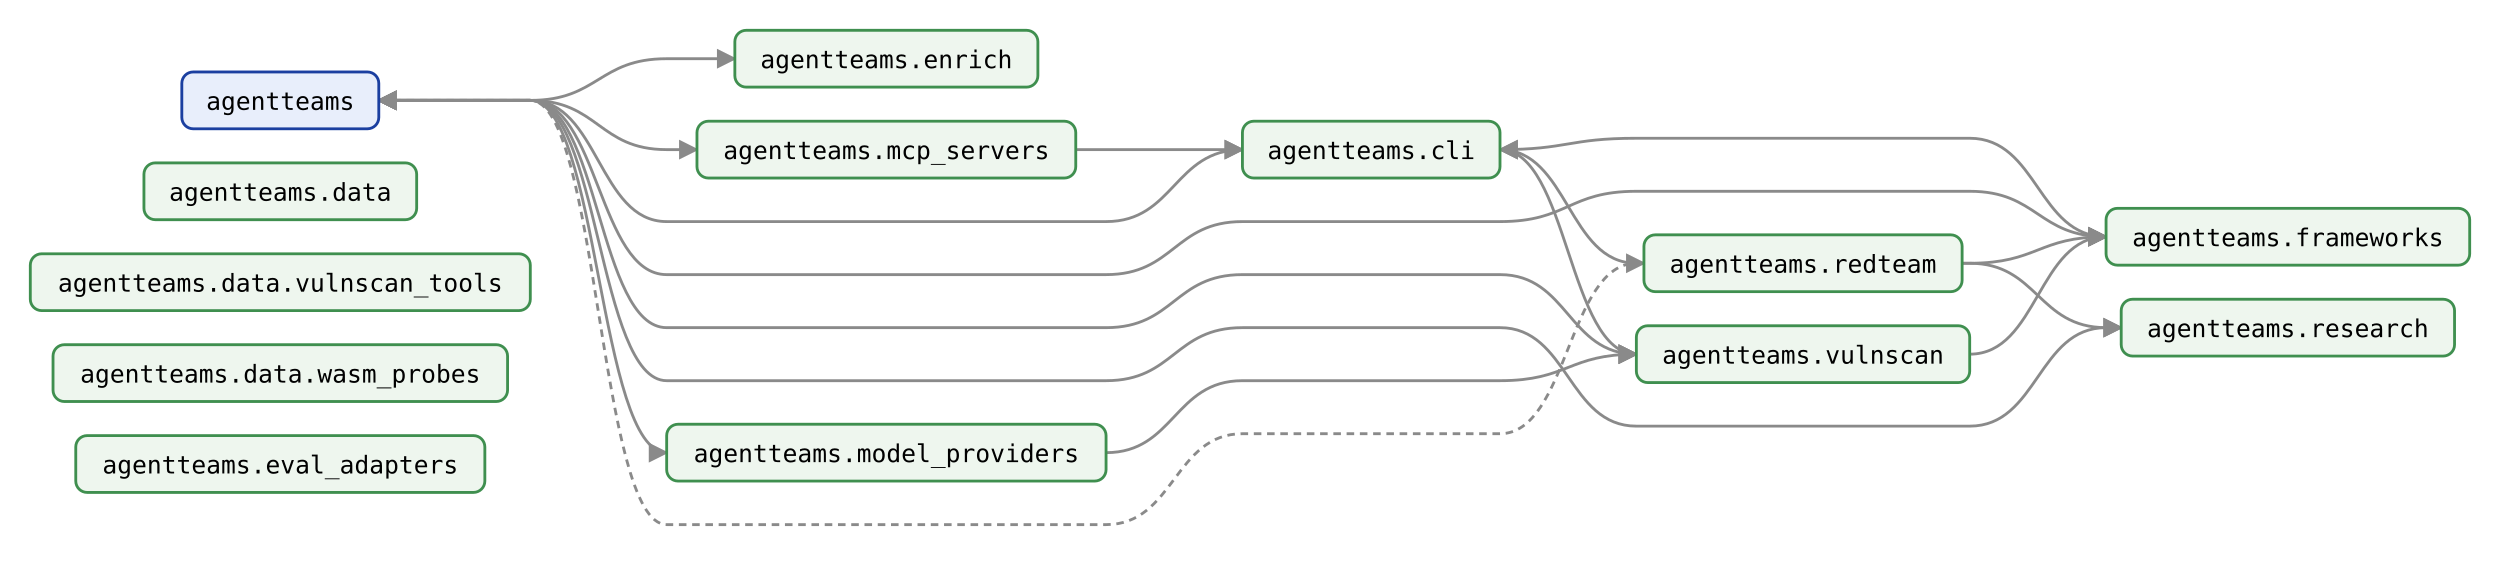
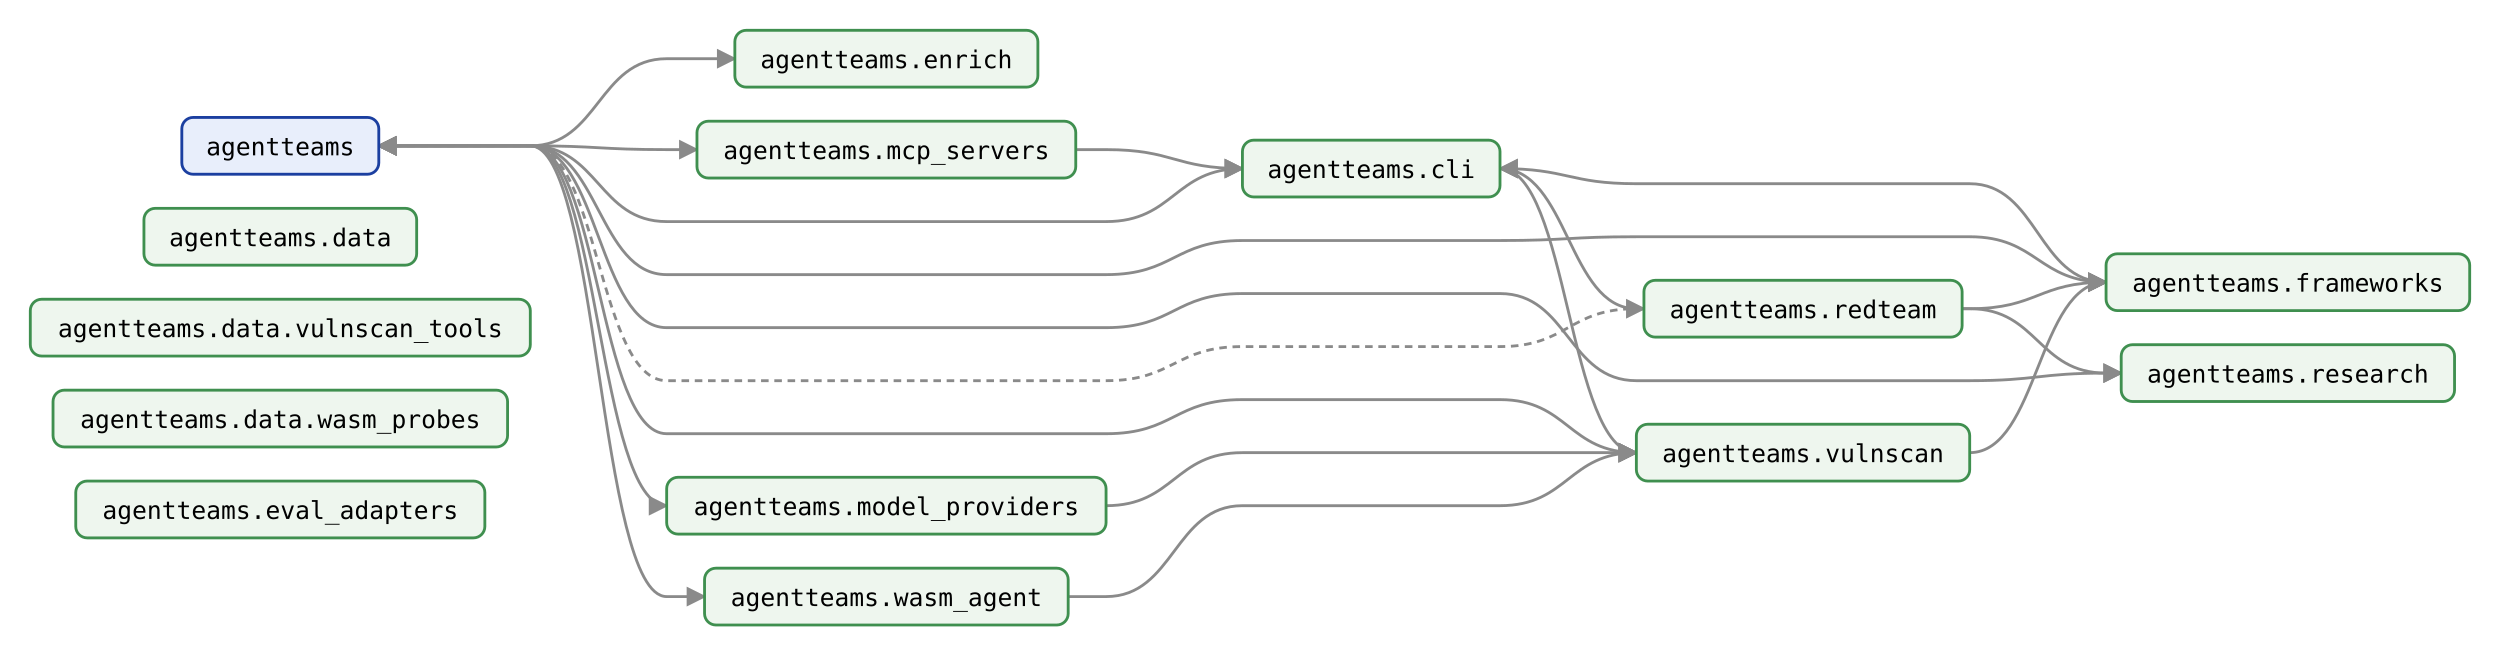
- <svg xmlns="http://www.w3.org/2000/svg" viewBox="0 0 1320 298" width="1320" height="298" font-family="monospace">
+ <svg xmlns="http://www.w3.org/2000/svg" viewBox="0 0 1320 346" width="1320" height="346" font-family="monospace">
  <defs>
    <marker id="arrow" viewBox="0 0 10 10" refX="9" refY="5" markerWidth="7" markerHeight="7" orient="auto-start-reverse">
      <polygon points="0,0 10,5 0,10" fill="#8a8a8a" />
    </marker>
  </defs>
-   <path d="M200,53 L280,53 C316,53 316,117 352,117 L584,117 C620,117 620,79 656,79" fill="none" stroke="#8a8a8a" stroke-width="1.5" marker-start="url(#arrow)" marker-end="url(#arrow)" />
-   <path d="M200,53 L280,53 C316,53 316,31 352,31 L388,31" fill="none" stroke="#8a8a8a" stroke-width="1.5" marker-start="url(#arrow)" marker-end="url(#arrow)" />
-   <path d="M200,53 L280,53 C316,53 316,145 352,145 L584,145 C620,145 620,117 656,117 L792,117 C828,117 828,101 864,101 L1040,101 C1076,101 1076,125 1112,125" fill="none" stroke="#8a8a8a" stroke-width="1.5" marker-start="url(#arrow)" marker-end="url(#arrow)" />
-   <path d="M200,53 L280,53 C316,53 316,79 352,79 L368,79" fill="none" stroke="#8a8a8a" stroke-width="1.5" marker-start="url(#arrow)" marker-end="url(#arrow)" />
-   <path d="M200,53 L280,53 C316,53 316,239 352,239" fill="none" stroke="#8a8a8a" stroke-width="1.5" marker-start="url(#arrow)" marker-end="url(#arrow)" />
-   <path d="M200,53 L280,53 C316,53 316,201 352,201 L584,201 C620,201 620,173 656,173 L792,173 C828,173 828,225 864,225 L1040,225 C1076,225 1076,173 1112,173 L1120,173" fill="none" stroke="#8a8a8a" stroke-width="1.5" marker-start="url(#arrow)" marker-end="url(#arrow)" />
-   <path d="M200,53 L280,53 C316,53 316,173 352,173 L584,173 C620,173 620,145 656,145 L792,145 C828,145 828,187 864,187" fill="none" stroke="#8a8a8a" stroke-width="1.5" marker-start="url(#arrow)" marker-end="url(#arrow)" />
-   <path d="M792,79 C828,79 828,73 864,73 L1040,73 C1076,73 1076,125 1112,125" fill="none" stroke="#8a8a8a" stroke-width="1.5" marker-start="url(#arrow)" marker-end="url(#arrow)" />
-   <path d="M792,79 C828,79 828,139 864,139 L868,139" fill="none" stroke="#8a8a8a" stroke-width="1.5" marker-end="url(#arrow)" />
-   <path d="M792,79 C828,79 828,187 864,187" fill="none" stroke="#8a8a8a" stroke-width="1.5" marker-start="url(#arrow)" marker-end="url(#arrow)" />
-   <path d="M568,79 L584,79 L656,79" fill="none" stroke="#8a8a8a" stroke-width="1.5" marker-end="url(#arrow)" />
-   <path d="M584,239 C620,239 620,201 656,201 L792,201 C828,201 828,187 864,187" fill="none" stroke="#8a8a8a" stroke-width="1.5" marker-end="url(#arrow)" />
-   <path d="M868,139 L864,139 C828,139 828,229 792,229 L656,229 C620,229 620,277 584,277 L352,277 C316,277 316,53 280,53 L200,53" fill="none" stroke="#8a8a8a" stroke-width="1.5" stroke-dasharray="4,3" marker-end="url(#arrow)" />
-   <path d="M1036,139 L1040,139 C1076,139 1076,125 1112,125" fill="none" stroke="#8a8a8a" stroke-width="1.5" marker-end="url(#arrow)" />
-   <path d="M1036,139 L1040,139 C1076,139 1076,173 1112,173 L1120,173" fill="none" stroke="#8a8a8a" stroke-width="1.5" marker-end="url(#arrow)" />
-   <path d="M1040,187 C1076,187 1076,125 1112,125" fill="none" stroke="#8a8a8a" stroke-width="1.5" marker-end="url(#arrow)" />
-   <rect x="96" y="38" width="104" height="30" rx="6" fill="#e8eefb" stroke="#1b3fa0" stroke-width="1.5" />
-   <text x="148" y="58" font-size="13" text-anchor="middle" fill="#000000">agentteams</text>
-   <rect x="656" y="64" width="136" height="30" rx="6" fill="#eef6ee" stroke="#3f8f4f" stroke-width="1.5" />
-   <text x="724" y="84" font-size="13" text-anchor="middle" fill="#000000">agentteams.cli</text>
-   <rect x="76" y="86" width="144" height="30" rx="6" fill="#eef6ee" stroke="#3f8f4f" stroke-width="1.5" />
-   <text x="148" y="106" font-size="13" text-anchor="middle" fill="#000000">agentteams.data</text>
-   <rect x="16" y="134" width="264" height="30" rx="6" fill="#eef6ee" stroke="#3f8f4f" stroke-width="1.5" />
-   <text x="148" y="154" font-size="13" text-anchor="middle" fill="#000000">agentteams.data.vulnscan_tools</text>
-   <rect x="28" y="182" width="240" height="30" rx="6" fill="#eef6ee" stroke="#3f8f4f" stroke-width="1.5" />
-   <text x="148" y="202" font-size="13" text-anchor="middle" fill="#000000">agentteams.data.wasm_probes</text>
+   <path d="M200,77 L280,77 C316,77 316,117 352,117 L584,117 C620,117 620,89 656,89" fill="none" stroke="#8a8a8a" stroke-width="1.5" marker-start="url(#arrow)" marker-end="url(#arrow)" />
+   <path d="M200,77 L280,77 C316,77 316,31 352,31 L388,31" fill="none" stroke="#8a8a8a" stroke-width="1.5" marker-start="url(#arrow)" marker-end="url(#arrow)" />
+   <path d="M200,77 L280,77 C316,77 316,145 352,145 L584,145 C620,145 620,127 656,127 L792,127 C828,127 828,125 864,125 L1040,125 C1076,125 1076,149 1112,149" fill="none" stroke="#8a8a8a" stroke-width="1.5" marker-start="url(#arrow)" marker-end="url(#arrow)" />
+   <path d="M200,77 L280,77 C316,77 316,79 352,79 L368,79" fill="none" stroke="#8a8a8a" stroke-width="1.5" marker-start="url(#arrow)" marker-end="url(#arrow)" />
+   <path d="M200,77 L280,77 C316,77 316,267 352,267" fill="none" stroke="#8a8a8a" stroke-width="1.5" marker-start="url(#arrow)" marker-end="url(#arrow)" />
+   <path d="M200,77 L280,77 C316,77 316,173 352,173 L584,173 C620,173 620,155 656,155 L792,155 C828,155 828,201 864,201 L1040,201 C1076,201 1076,197 1112,197 L1120,197" fill="none" stroke="#8a8a8a" stroke-width="1.5" marker-start="url(#arrow)" marker-end="url(#arrow)" />
+   <path d="M200,77 L280,77 C316,77 316,229 352,229 L584,229 C620,229 620,211 656,211 L792,211 C828,211 828,239 864,239" fill="none" stroke="#8a8a8a" stroke-width="1.5" marker-start="url(#arrow)" marker-end="url(#arrow)" />
+   <path d="M200,77 L280,77 C316,77 316,315 352,315 L372,315" fill="none" stroke="#8a8a8a" stroke-width="1.5" marker-start="url(#arrow)" marker-end="url(#arrow)" />
+   <path d="M792,89 C828,89 828,97 864,97 L1040,97 C1076,97 1076,149 1112,149" fill="none" stroke="#8a8a8a" stroke-width="1.5" marker-start="url(#arrow)" marker-end="url(#arrow)" />
+   <path d="M792,89 C828,89 828,163 864,163 L868,163" fill="none" stroke="#8a8a8a" stroke-width="1.5" marker-end="url(#arrow)" />
+   <path d="M792,89 C828,89 828,239 864,239" fill="none" stroke="#8a8a8a" stroke-width="1.5" marker-start="url(#arrow)" marker-end="url(#arrow)" />
+   <path d="M568,79 L584,79 C620,79 620,89 656,89" fill="none" stroke="#8a8a8a" stroke-width="1.5" marker-end="url(#arrow)" />
+   <path d="M584,267 C620,267 620,239 656,239 L792,239 L864,239" fill="none" stroke="#8a8a8a" stroke-width="1.5" marker-end="url(#arrow)" />
+   <path d="M868,163 L864,163 C828,163 828,183 792,183 L656,183 C620,183 620,201 584,201 L352,201 C316,201 316,77 280,77 L200,77" fill="none" stroke="#8a8a8a" stroke-width="1.5" stroke-dasharray="4,3" marker-end="url(#arrow)" />
+   <path d="M1036,163 L1040,163 C1076,163 1076,149 1112,149" fill="none" stroke="#8a8a8a" stroke-width="1.5" marker-end="url(#arrow)" />
+   <path d="M1036,163 L1040,163 C1076,163 1076,197 1112,197 L1120,197" fill="none" stroke="#8a8a8a" stroke-width="1.5" marker-end="url(#arrow)" />
+   <path d="M1040,239 C1076,239 1076,149 1112,149" fill="none" stroke="#8a8a8a" stroke-width="1.5" marker-end="url(#arrow)" />
+   <path d="M564,315 L584,315 C620,315 620,267 656,267 L792,267 C828,267 828,239 864,239" fill="none" stroke="#8a8a8a" stroke-width="1.5" marker-end="url(#arrow)" />
+   <rect x="96" y="62" width="104" height="30" rx="6" fill="#e8eefb" stroke="#1b3fa0" stroke-width="1.5" />
+   <text x="148" y="82" font-size="13" text-anchor="middle" fill="#000000">agentteams</text>
+   <rect x="656" y="74" width="136" height="30" rx="6" fill="#eef6ee" stroke="#3f8f4f" stroke-width="1.5" />
+   <text x="724" y="94" font-size="13" text-anchor="middle" fill="#000000">agentteams.cli</text>
+   <rect x="76" y="110" width="144" height="30" rx="6" fill="#eef6ee" stroke="#3f8f4f" stroke-width="1.5" />
+   <text x="148" y="130" font-size="13" text-anchor="middle" fill="#000000">agentteams.data</text>
+   <rect x="16" y="158" width="264" height="30" rx="6" fill="#eef6ee" stroke="#3f8f4f" stroke-width="1.5" />
+   <text x="148" y="178" font-size="13" text-anchor="middle" fill="#000000">agentteams.data.vulnscan_tools</text>
+   <rect x="28" y="206" width="240" height="30" rx="6" fill="#eef6ee" stroke="#3f8f4f" stroke-width="1.5" />
+   <text x="148" y="226" font-size="13" text-anchor="middle" fill="#000000">agentteams.data.wasm_probes</text>
  <rect x="388" y="16" width="160" height="30" rx="6" fill="#eef6ee" stroke="#3f8f4f" stroke-width="1.5" />
  <text x="468" y="36" font-size="13" text-anchor="middle" fill="#000000">agentteams.enrich</text>
-   <rect x="40" y="230" width="216" height="30" rx="6" fill="#eef6ee" stroke="#3f8f4f" stroke-width="1.5" />
-   <text x="148" y="250" font-size="13" text-anchor="middle" fill="#000000">agentteams.eval_adapters</text>
-   <rect x="1112" y="110" width="192" height="30" rx="6" fill="#eef6ee" stroke="#3f8f4f" stroke-width="1.5" />
-   <text x="1208" y="130" font-size="13" text-anchor="middle" fill="#000000">agentteams.frameworks</text>
+   <rect x="40" y="254" width="216" height="30" rx="6" fill="#eef6ee" stroke="#3f8f4f" stroke-width="1.5" />
+   <text x="148" y="274" font-size="13" text-anchor="middle" fill="#000000">agentteams.eval_adapters</text>
+   <rect x="1112" y="134" width="192" height="30" rx="6" fill="#eef6ee" stroke="#3f8f4f" stroke-width="1.5" />
+   <text x="1208" y="154" font-size="13" text-anchor="middle" fill="#000000">agentteams.frameworks</text>
  <rect x="368" y="64" width="200" height="30" rx="6" fill="#eef6ee" stroke="#3f8f4f" stroke-width="1.5" />
  <text x="468" y="84" font-size="13" text-anchor="middle" fill="#000000">agentteams.mcp_servers</text>
-   <rect x="352" y="224" width="232" height="30" rx="6" fill="#eef6ee" stroke="#3f8f4f" stroke-width="1.5" />
-   <text x="468" y="244" font-size="13" text-anchor="middle" fill="#000000">agentteams.model_providers</text>
-   <rect x="868" y="124" width="168" height="30" rx="6" fill="#eef6ee" stroke="#3f8f4f" stroke-width="1.5" />
-   <text x="952" y="144" font-size="13" text-anchor="middle" fill="#000000">agentteams.redteam</text>
-   <rect x="1120" y="158" width="176" height="30" rx="6" fill="#eef6ee" stroke="#3f8f4f" stroke-width="1.5" />
-   <text x="1208" y="178" font-size="13" text-anchor="middle" fill="#000000">agentteams.research</text>
-   <rect x="864" y="172" width="176" height="30" rx="6" fill="#eef6ee" stroke="#3f8f4f" stroke-width="1.5" />
-   <text x="952" y="192" font-size="13" text-anchor="middle" fill="#000000">agentteams.vulnscan</text>
+   <rect x="352" y="252" width="232" height="30" rx="6" fill="#eef6ee" stroke="#3f8f4f" stroke-width="1.5" />
+   <text x="468" y="272" font-size="13" text-anchor="middle" fill="#000000">agentteams.model_providers</text>
+   <rect x="868" y="148" width="168" height="30" rx="6" fill="#eef6ee" stroke="#3f8f4f" stroke-width="1.5" />
+   <text x="952" y="168" font-size="13" text-anchor="middle" fill="#000000">agentteams.redteam</text>
+   <rect x="1120" y="182" width="176" height="30" rx="6" fill="#eef6ee" stroke="#3f8f4f" stroke-width="1.5" />
+   <text x="1208" y="202" font-size="13" text-anchor="middle" fill="#000000">agentteams.research</text>
+   <rect x="864" y="224" width="176" height="30" rx="6" fill="#eef6ee" stroke="#3f8f4f" stroke-width="1.5" />
+   <text x="952" y="244" font-size="13" text-anchor="middle" fill="#000000">agentteams.vulnscan</text>
+   <rect x="372" y="300" width="192" height="30" rx="6" fill="#eef6ee" stroke="#3f8f4f" stroke-width="1.5" />
+   <text x="468" y="320" font-size="13" text-anchor="middle" fill="#000000">agentteams.wasm_agent</text>
</svg>
